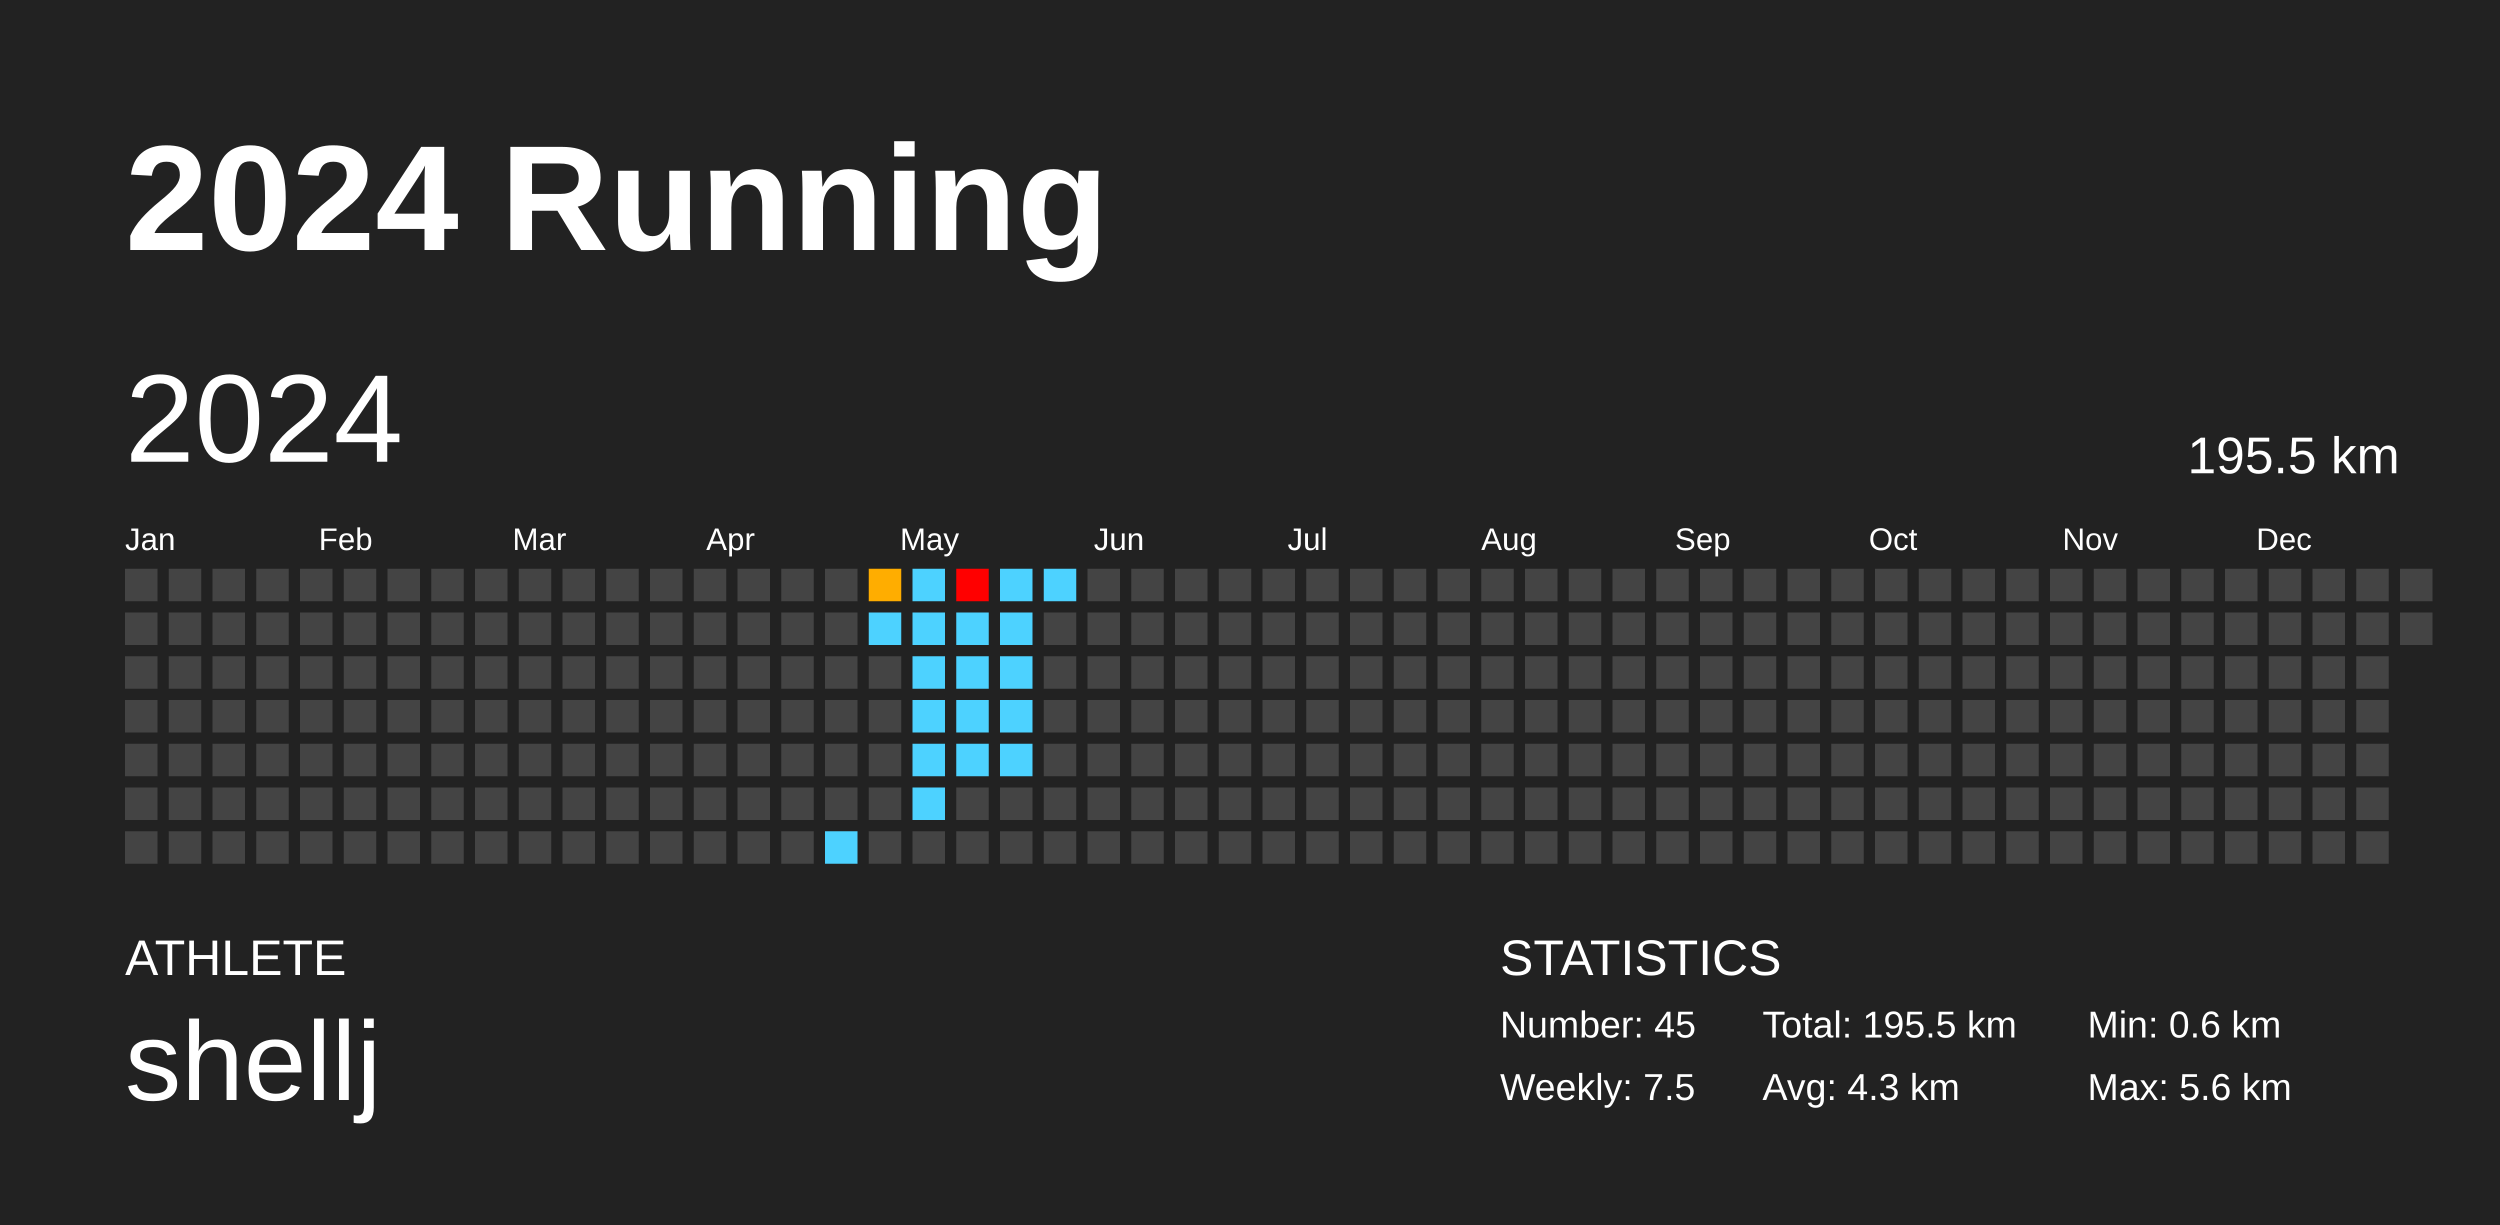
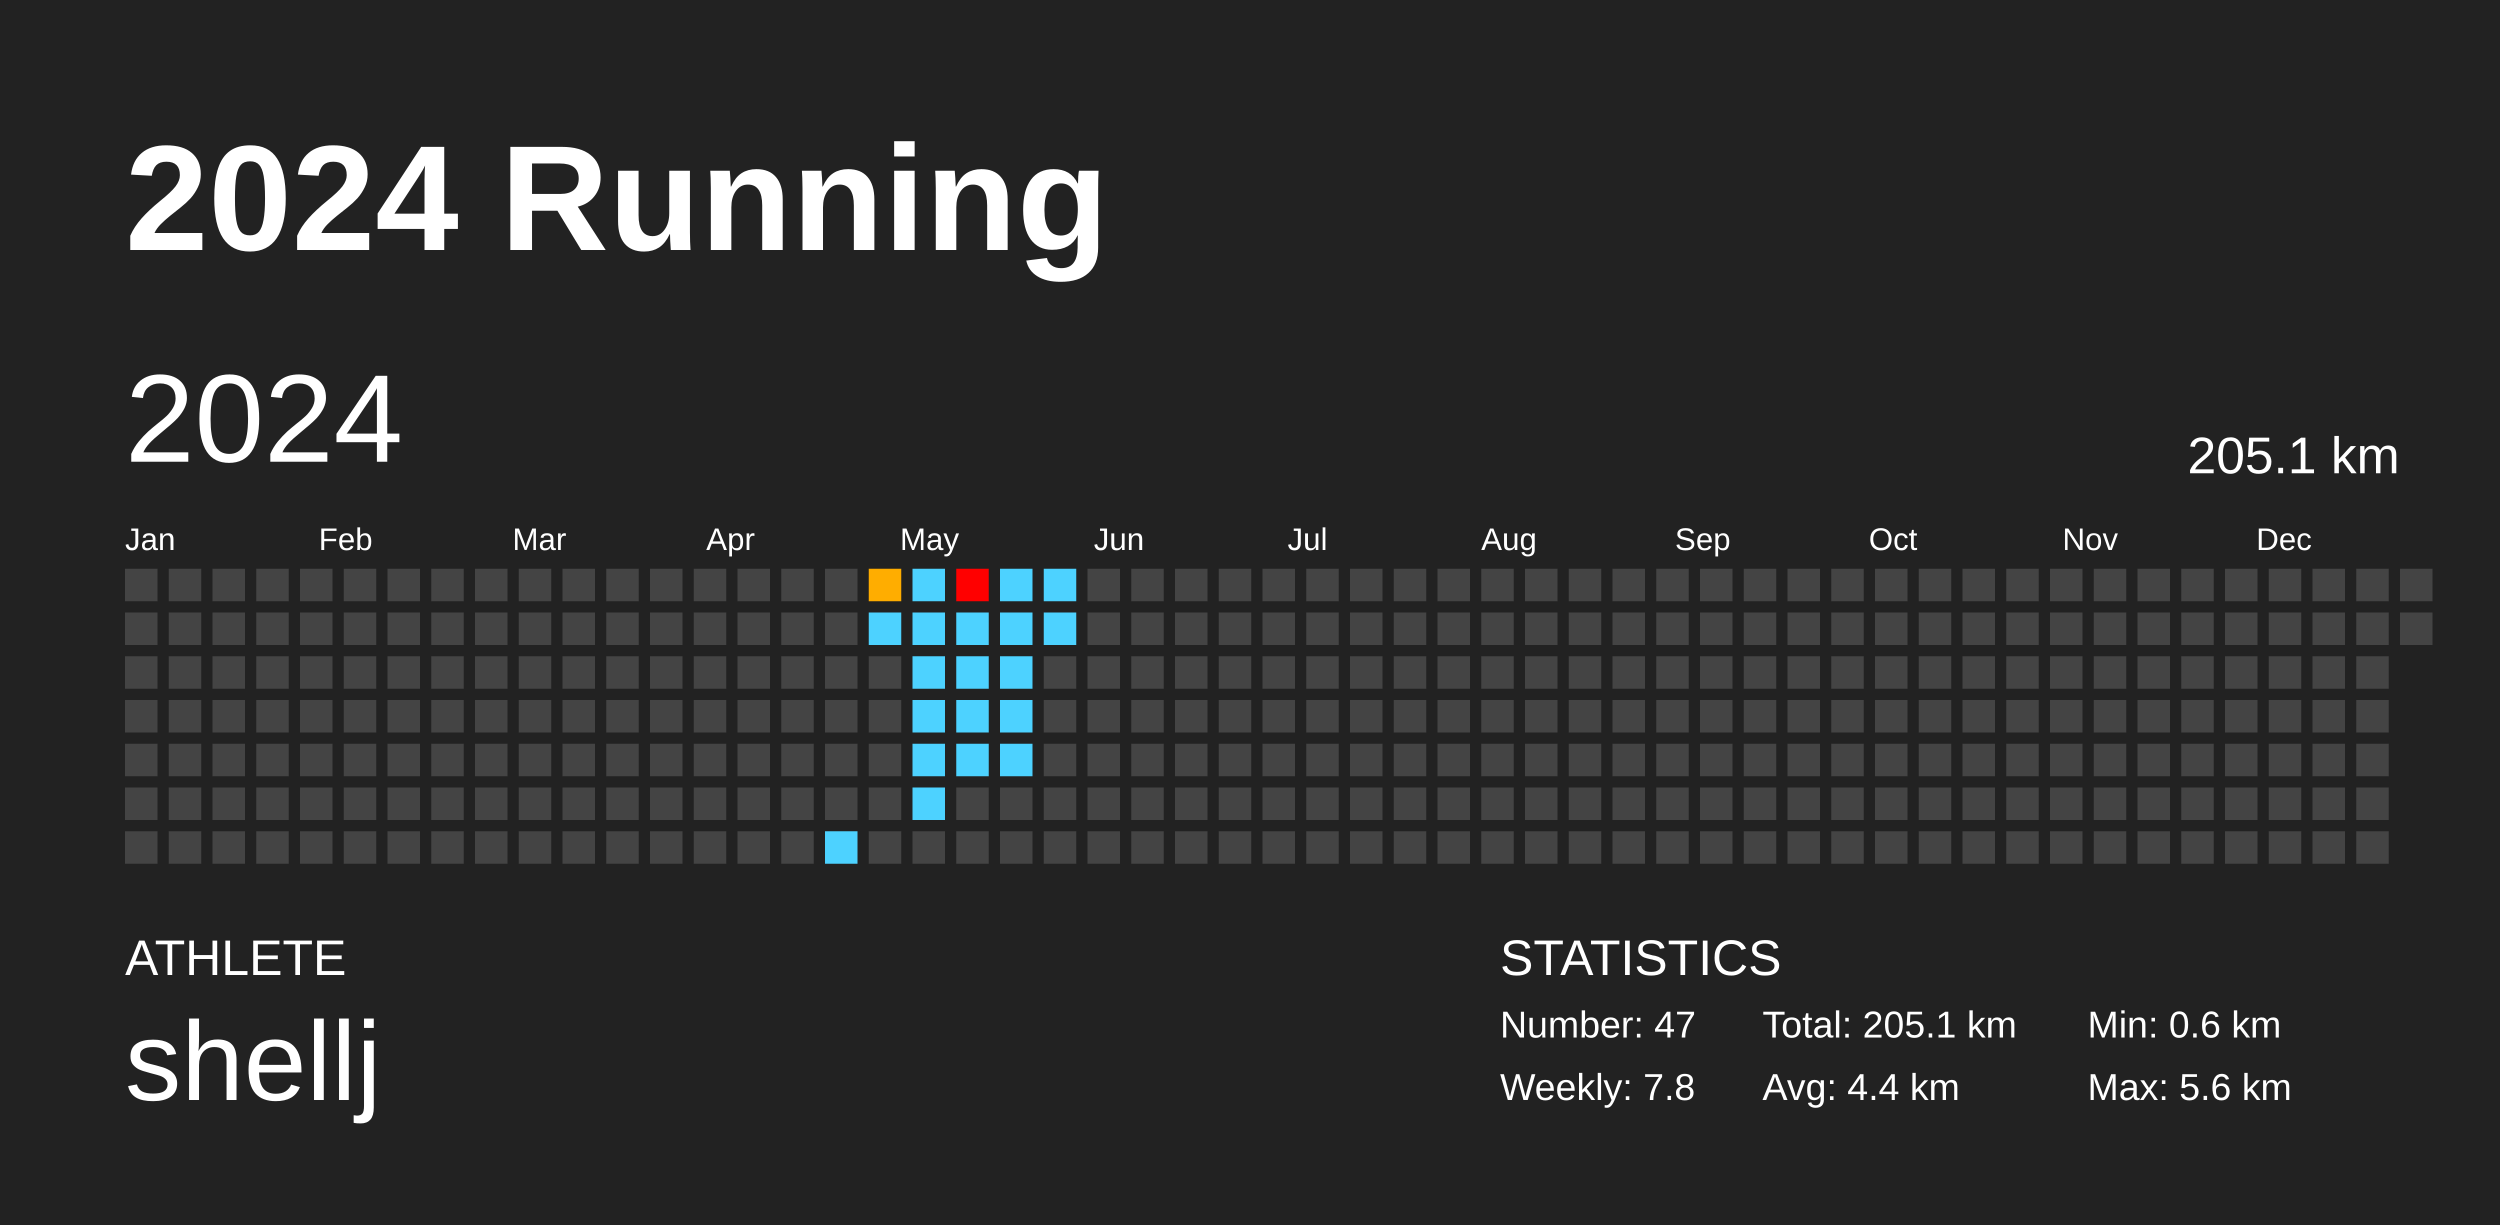
<svg xmlns="http://www.w3.org/2000/svg" baseProfile="full" height="98mm" version="1.1" viewBox="0,0,200,98" width="200mm">
  <defs />
  <rect fill="#222222" height="98" width="200" x="0" y="0" />
  <text fill="#FFFFFF" style="font-size:12px; font-family:Arial; font-weight:bold;" x="10" y="20">2024 Running</text>
  <text fill="#FFFFFF" style="font-size:4px; font-family:Arial" x="10" y="78">ATHLETE</text>
  <text fill="#FFFFFF" style="font-size:9px; font-family:Arial" x="10" y="88">shellj</text>
  <text fill="#FFFFFF" style="font-size:4px; font-family:Arial" x="120" y="78">STATISTICS</text>
-   <text fill="#FFFFFF" style="font-size:3px; font-family:Arial" x="120" y="83">Number: 45</text>
-   <text fill="#FFFFFF" style="font-size:3px; font-family:Arial" x="120" y="88">Weekly: 7.5</text>
-   <text fill="#FFFFFF" style="font-size:3px; font-family:Arial" x="141" y="83">Total: 195.5 km</text>
-   <text fill="#FFFFFF" style="font-size:3px; font-family:Arial" x="141" y="88">Avg: 4.3 km</text>
+   <text fill="#FFFFFF" style="font-size:3px; font-family:Arial" x="120" y="83">Number: 47</text>
+   <text fill="#FFFFFF" style="font-size:3px; font-family:Arial" x="120" y="88">Weekly: 7.8</text>
+   <text fill="#FFFFFF" style="font-size:3px; font-family:Arial" x="141" y="83">Total: 205.1 km</text>
+   <text fill="#FFFFFF" style="font-size:3px; font-family:Arial" x="141" y="88">Avg: 4.4 km</text>
  <text fill="#FFFFFF" style="font-size:3px; font-family:Arial" x="167" y="83">Min: 0.6 km</text>
  <text fill="#FFFFFF" style="font-size:3px; font-family:Arial" x="167" y="88">Max: 5.6 km</text>
  <text dominant-baseline="hanging" fill="#FFFFFF" style="font-size:10.0px; font-family:Arial;" x="10" y="30">2024</text>
-   <text dominant-baseline="hanging" fill="#FFFFFF" style="font-size:4.125px; font-family:Arial;" x="175" y="35">195.5 km</text>
+   <text dominant-baseline="hanging" fill="#FFFFFF" style="font-size:4.125px; font-family:Arial;" x="175" y="35">205.1 km</text>
  <text fill="#FFFFFF" style="font-size:2.5px; font-family:Arial" x="10.0" y="44">Jan</text>
  <text fill="#FFFFFF" style="font-size:2.5px; font-family:Arial" x="25.5" y="44">Feb</text>
  <text fill="#FFFFFF" style="font-size:2.5px; font-family:Arial" x="41.0" y="44">Mar</text>
  <text fill="#FFFFFF" style="font-size:2.5px; font-family:Arial" x="56.5" y="44">Apr</text>
  <text fill="#FFFFFF" style="font-size:2.5px; font-family:Arial" x="72.0" y="44">May</text>
  <text fill="#FFFFFF" style="font-size:2.5px; font-family:Arial" x="87.5" y="44">Jun</text>
  <text fill="#FFFFFF" style="font-size:2.5px; font-family:Arial" x="103.0" y="44">Jul</text>
  <text fill="#FFFFFF" style="font-size:2.5px; font-family:Arial" x="118.5" y="44">Aug</text>
  <text fill="#FFFFFF" style="font-size:2.5px; font-family:Arial" x="134.0" y="44">Sep</text>
  <text fill="#FFFFFF" style="font-size:2.5px; font-family:Arial" x="149.5" y="44">Oct</text>
  <text fill="#FFFFFF" style="font-size:2.5px; font-family:Arial" x="165.0" y="44">Nov</text>
  <text fill="#FFFFFF" style="font-size:2.5px; font-family:Arial" x="180.5" y="44">Dec</text>
  <rect fill="#444444" height="2.6" width="2.6" x="10.0" y="45.5" />
  <rect fill="#444444" height="2.6" width="2.6" x="10.0" y="49.0" />
  <rect fill="#444444" height="2.6" width="2.6" x="10.0" y="52.5" />
  <rect fill="#444444" height="2.6" width="2.6" x="10.0" y="56.0" />
  <rect fill="#444444" height="2.6" width="2.6" x="10.0" y="59.5" />
  <rect fill="#444444" height="2.6" width="2.6" x="10.0" y="63.0" />
  <rect fill="#444444" height="2.6" width="2.6" x="10.0" y="66.5" />
  <rect fill="#444444" height="2.6" width="2.6" x="13.5" y="45.5" />
  <rect fill="#444444" height="2.6" width="2.6" x="13.5" y="49.0" />
  <rect fill="#444444" height="2.6" width="2.6" x="13.5" y="52.5" />
  <rect fill="#444444" height="2.6" width="2.6" x="13.5" y="56.0" />
  <rect fill="#444444" height="2.6" width="2.6" x="13.5" y="59.5" />
  <rect fill="#444444" height="2.6" width="2.6" x="13.5" y="63.0" />
  <rect fill="#444444" height="2.6" width="2.6" x="13.5" y="66.5" />
  <rect fill="#444444" height="2.6" width="2.6" x="17.0" y="45.5" />
  <rect fill="#444444" height="2.6" width="2.6" x="17.0" y="49.0" />
  <rect fill="#444444" height="2.6" width="2.6" x="17.0" y="52.5" />
  <rect fill="#444444" height="2.6" width="2.6" x="17.0" y="56.0" />
  <rect fill="#444444" height="2.6" width="2.6" x="17.0" y="59.5" />
  <rect fill="#444444" height="2.6" width="2.6" x="17.0" y="63.0" />
  <rect fill="#444444" height="2.6" width="2.6" x="17.0" y="66.5" />
  <rect fill="#444444" height="2.6" width="2.6" x="20.5" y="45.5" />
  <rect fill="#444444" height="2.6" width="2.6" x="20.5" y="49.0" />
  <rect fill="#444444" height="2.6" width="2.6" x="20.5" y="52.5" />
  <rect fill="#444444" height="2.6" width="2.6" x="20.5" y="56.0" />
  <rect fill="#444444" height="2.6" width="2.6" x="20.5" y="59.5" />
  <rect fill="#444444" height="2.6" width="2.6" x="20.5" y="63.0" />
  <rect fill="#444444" height="2.6" width="2.6" x="20.5" y="66.5" />
  <rect fill="#444444" height="2.6" width="2.6" x="24.0" y="45.5" />
  <rect fill="#444444" height="2.6" width="2.6" x="24.0" y="49.0" />
  <rect fill="#444444" height="2.6" width="2.6" x="24.0" y="52.5" />
  <rect fill="#444444" height="2.6" width="2.6" x="24.0" y="56.0" />
  <rect fill="#444444" height="2.6" width="2.6" x="24.0" y="59.5" />
  <rect fill="#444444" height="2.6" width="2.6" x="24.0" y="63.0" />
  <rect fill="#444444" height="2.6" width="2.6" x="24.0" y="66.5" />
  <rect fill="#444444" height="2.6" width="2.6" x="27.5" y="45.5" />
  <rect fill="#444444" height="2.6" width="2.6" x="27.5" y="49.0" />
  <rect fill="#444444" height="2.6" width="2.6" x="27.5" y="52.5" />
  <rect fill="#444444" height="2.6" width="2.6" x="27.5" y="56.0" />
  <rect fill="#444444" height="2.6" width="2.6" x="27.5" y="59.5" />
  <rect fill="#444444" height="2.6" width="2.6" x="27.5" y="63.0" />
  <rect fill="#444444" height="2.6" width="2.6" x="27.5" y="66.5" />
  <rect fill="#444444" height="2.6" width="2.6" x="31.0" y="45.5" />
  <rect fill="#444444" height="2.6" width="2.6" x="31.0" y="49.0" />
  <rect fill="#444444" height="2.6" width="2.6" x="31.0" y="52.5" />
  <rect fill="#444444" height="2.6" width="2.6" x="31.0" y="56.0" />
  <rect fill="#444444" height="2.6" width="2.6" x="31.0" y="59.5" />
  <rect fill="#444444" height="2.6" width="2.6" x="31.0" y="63.0" />
  <rect fill="#444444" height="2.6" width="2.6" x="31.0" y="66.5" />
  <rect fill="#444444" height="2.6" width="2.6" x="34.5" y="45.5" />
  <rect fill="#444444" height="2.6" width="2.6" x="34.5" y="49.0" />
  <rect fill="#444444" height="2.6" width="2.6" x="34.5" y="52.5" />
  <rect fill="#444444" height="2.6" width="2.6" x="34.5" y="56.0" />
  <rect fill="#444444" height="2.6" width="2.6" x="34.5" y="59.5" />
  <rect fill="#444444" height="2.6" width="2.6" x="34.5" y="63.0" />
  <rect fill="#444444" height="2.6" width="2.6" x="34.5" y="66.5" />
  <rect fill="#444444" height="2.6" width="2.6" x="38.0" y="45.5" />
  <rect fill="#444444" height="2.6" width="2.6" x="38.0" y="49.0" />
  <rect fill="#444444" height="2.6" width="2.6" x="38.0" y="52.5" />
  <rect fill="#444444" height="2.6" width="2.6" x="38.0" y="56.0" />
  <rect fill="#444444" height="2.6" width="2.6" x="38.0" y="59.5" />
  <rect fill="#444444" height="2.6" width="2.6" x="38.0" y="63.0" />
  <rect fill="#444444" height="2.6" width="2.6" x="38.0" y="66.5" />
  <rect fill="#444444" height="2.6" width="2.6" x="41.5" y="45.5" />
  <rect fill="#444444" height="2.6" width="2.6" x="41.5" y="49.0" />
  <rect fill="#444444" height="2.6" width="2.6" x="41.5" y="52.5" />
  <rect fill="#444444" height="2.6" width="2.6" x="41.5" y="56.0" />
  <rect fill="#444444" height="2.6" width="2.6" x="41.5" y="59.5" />
  <rect fill="#444444" height="2.6" width="2.6" x="41.5" y="63.0" />
  <rect fill="#444444" height="2.6" width="2.6" x="41.5" y="66.5" />
  <rect fill="#444444" height="2.6" width="2.6" x="45.0" y="45.5" />
  <rect fill="#444444" height="2.6" width="2.6" x="45.0" y="49.0" />
  <rect fill="#444444" height="2.6" width="2.6" x="45.0" y="52.5" />
  <rect fill="#444444" height="2.6" width="2.6" x="45.0" y="56.0" />
  <rect fill="#444444" height="2.6" width="2.6" x="45.0" y="59.5" />
  <rect fill="#444444" height="2.6" width="2.6" x="45.0" y="63.0" />
  <rect fill="#444444" height="2.6" width="2.6" x="45.0" y="66.5" />
  <rect fill="#444444" height="2.6" width="2.6" x="48.5" y="45.5" />
  <rect fill="#444444" height="2.6" width="2.6" x="48.5" y="49.0" />
  <rect fill="#444444" height="2.6" width="2.6" x="48.5" y="52.5" />
  <rect fill="#444444" height="2.6" width="2.6" x="48.5" y="56.0" />
  <rect fill="#444444" height="2.6" width="2.6" x="48.5" y="59.5" />
  <rect fill="#444444" height="2.6" width="2.6" x="48.5" y="63.0" />
  <rect fill="#444444" height="2.6" width="2.6" x="48.5" y="66.5" />
  <rect fill="#444444" height="2.6" width="2.6" x="52.0" y="45.5" />
  <rect fill="#444444" height="2.6" width="2.6" x="52.0" y="49.0" />
  <rect fill="#444444" height="2.6" width="2.6" x="52.0" y="52.5" />
  <rect fill="#444444" height="2.6" width="2.6" x="52.0" y="56.0" />
  <rect fill="#444444" height="2.6" width="2.6" x="52.0" y="59.5" />
  <rect fill="#444444" height="2.6" width="2.6" x="52.0" y="63.0" />
  <rect fill="#444444" height="2.6" width="2.6" x="52.0" y="66.5" />
  <rect fill="#444444" height="2.6" width="2.6" x="55.5" y="45.5" />
  <rect fill="#444444" height="2.6" width="2.6" x="55.5" y="49.0" />
  <rect fill="#444444" height="2.6" width="2.6" x="55.5" y="52.5" />
  <rect fill="#444444" height="2.6" width="2.6" x="55.5" y="56.0" />
  <rect fill="#444444" height="2.6" width="2.6" x="55.5" y="59.5" />
  <rect fill="#444444" height="2.6" width="2.6" x="55.5" y="63.0" />
  <rect fill="#444444" height="2.6" width="2.6" x="55.5" y="66.5" />
  <rect fill="#444444" height="2.6" width="2.6" x="59.0" y="45.5" />
  <rect fill="#444444" height="2.6" width="2.6" x="59.0" y="49.0" />
  <rect fill="#444444" height="2.6" width="2.6" x="59.0" y="52.5" />
  <rect fill="#444444" height="2.6" width="2.6" x="59.0" y="56.0" />
  <rect fill="#444444" height="2.6" width="2.6" x="59.0" y="59.5" />
  <rect fill="#444444" height="2.6" width="2.6" x="59.0" y="63.0" />
  <rect fill="#444444" height="2.6" width="2.6" x="59.0" y="66.5" />
  <rect fill="#444444" height="2.6" width="2.6" x="62.5" y="45.5" />
  <rect fill="#444444" height="2.6" width="2.6" x="62.5" y="49.0" />
  <rect fill="#444444" height="2.6" width="2.6" x="62.5" y="52.5" />
  <rect fill="#444444" height="2.6" width="2.6" x="62.5" y="56.0" />
  <rect fill="#444444" height="2.6" width="2.6" x="62.5" y="59.5" />
  <rect fill="#444444" height="2.6" width="2.6" x="62.5" y="63.0" />
  <rect fill="#444444" height="2.6" width="2.6" x="62.5" y="66.5" />
  <rect fill="#444444" height="2.6" width="2.6" x="66.0" y="45.5" />
  <rect fill="#444444" height="2.6" width="2.6" x="66.0" y="49.0" />
  <rect fill="#444444" height="2.6" width="2.6" x="66.0" y="52.5" />
  <rect fill="#444444" height="2.6" width="2.6" x="66.0" y="56.0" />
  <rect fill="#444444" height="2.6" width="2.6" x="66.0" y="59.5" />
  <rect fill="#444444" height="2.6" width="2.6" x="66.0" y="63.0" />
  <rect fill="#4dd2ff" height="2.6" width="2.6" x="66.0" y="66.5" />
  <rect fill="#ffad00" height="2.6" width="2.6" x="69.5" y="45.5" />
  <rect fill="#4dd2ff" height="2.6" width="2.6" x="69.5" y="49.0" />
  <rect fill="#444444" height="2.6" width="2.6" x="69.5" y="52.5" />
  <rect fill="#444444" height="2.6" width="2.6" x="69.5" y="56.0" />
  <rect fill="#444444" height="2.6" width="2.6" x="69.5" y="59.5" />
  <rect fill="#444444" height="2.6" width="2.6" x="69.5" y="63.0" />
  <rect fill="#444444" height="2.6" width="2.6" x="69.5" y="66.5" />
  <rect fill="#4dd2ff" height="2.6" width="2.6" x="73.0" y="45.5" />
  <rect fill="#4dd2ff" height="2.6" width="2.6" x="73.0" y="49.0" />
  <rect fill="#4dd2ff" height="2.6" width="2.6" x="73.0" y="52.5" />
  <rect fill="#4dd2ff" height="2.6" width="2.6" x="73.0" y="56.0" />
  <rect fill="#4dd2ff" height="2.6" width="2.6" x="73.0" y="59.5" />
  <rect fill="#4dd2ff" height="2.6" width="2.6" x="73.0" y="63.0" />
  <rect fill="#444444" height="2.6" width="2.6" x="73.0" y="66.5" />
  <rect fill="red" height="2.6" width="2.6" x="76.5" y="45.5" />
  <rect fill="#4dd2ff" height="2.6" width="2.6" x="76.5" y="49.0" />
  <rect fill="#4dd2ff" height="2.6" width="2.6" x="76.5" y="52.5" />
  <rect fill="#4dd2ff" height="2.6" width="2.6" x="76.5" y="56.0" />
  <rect fill="#4dd2ff" height="2.6" width="2.6" x="76.5" y="59.5" />
  <rect fill="#444444" height="2.6" width="2.6" x="76.5" y="63.0" />
  <rect fill="#444444" height="2.6" width="2.6" x="76.5" y="66.5" />
  <rect fill="#4dd2ff" height="2.6" width="2.6" x="80.0" y="45.5" />
  <rect fill="#4dd2ff" height="2.6" width="2.6" x="80.0" y="49.0" />
  <rect fill="#4dd2ff" height="2.6" width="2.6" x="80.0" y="52.5" />
  <rect fill="#4dd2ff" height="2.6" width="2.6" x="80.0" y="56.0" />
  <rect fill="#4dd2ff" height="2.6" width="2.6" x="80.0" y="59.5" />
  <rect fill="#444444" height="2.6" width="2.6" x="80.0" y="63.0" />
  <rect fill="#444444" height="2.6" width="2.6" x="80.0" y="66.5" />
  <rect fill="#4dd2ff" height="2.6" width="2.6" x="83.5" y="45.5" />
-   <rect fill="#444444" height="2.6" width="2.6" x="83.5" y="49.0" />
+   <rect fill="#4dd2ff" height="2.6" width="2.6" x="83.5" y="49.0" />
  <rect fill="#444444" height="2.6" width="2.6" x="83.5" y="52.5" />
  <rect fill="#444444" height="2.6" width="2.6" x="83.5" y="56.0" />
  <rect fill="#444444" height="2.6" width="2.6" x="83.5" y="59.5" />
  <rect fill="#444444" height="2.6" width="2.6" x="83.5" y="63.0" />
  <rect fill="#444444" height="2.6" width="2.6" x="83.5" y="66.5" />
  <rect fill="#444444" height="2.6" width="2.6" x="87.0" y="45.5" />
  <rect fill="#444444" height="2.6" width="2.6" x="87.0" y="49.0" />
  <rect fill="#444444" height="2.6" width="2.6" x="87.0" y="52.5" />
  <rect fill="#444444" height="2.6" width="2.6" x="87.0" y="56.0" />
  <rect fill="#444444" height="2.6" width="2.6" x="87.0" y="59.5" />
  <rect fill="#444444" height="2.6" width="2.6" x="87.0" y="63.0" />
  <rect fill="#444444" height="2.6" width="2.6" x="87.0" y="66.5" />
  <rect fill="#444444" height="2.6" width="2.6" x="90.5" y="45.5" />
  <rect fill="#444444" height="2.6" width="2.6" x="90.5" y="49.0" />
  <rect fill="#444444" height="2.6" width="2.6" x="90.5" y="52.5" />
  <rect fill="#444444" height="2.6" width="2.6" x="90.5" y="56.0" />
  <rect fill="#444444" height="2.6" width="2.6" x="90.5" y="59.5" />
  <rect fill="#444444" height="2.6" width="2.6" x="90.5" y="63.0" />
  <rect fill="#444444" height="2.6" width="2.6" x="90.5" y="66.5" />
  <rect fill="#444444" height="2.6" width="2.6" x="94.0" y="45.5" />
  <rect fill="#444444" height="2.6" width="2.6" x="94.0" y="49.0" />
  <rect fill="#444444" height="2.6" width="2.6" x="94.0" y="52.5" />
  <rect fill="#444444" height="2.6" width="2.6" x="94.0" y="56.0" />
  <rect fill="#444444" height="2.6" width="2.6" x="94.0" y="59.5" />
  <rect fill="#444444" height="2.6" width="2.6" x="94.0" y="63.0" />
  <rect fill="#444444" height="2.6" width="2.6" x="94.0" y="66.5" />
  <rect fill="#444444" height="2.6" width="2.6" x="97.5" y="45.5" />
  <rect fill="#444444" height="2.6" width="2.6" x="97.5" y="49.0" />
  <rect fill="#444444" height="2.6" width="2.6" x="97.5" y="52.5" />
  <rect fill="#444444" height="2.6" width="2.6" x="97.5" y="56.0" />
  <rect fill="#444444" height="2.6" width="2.6" x="97.5" y="59.5" />
  <rect fill="#444444" height="2.6" width="2.6" x="97.5" y="63.0" />
  <rect fill="#444444" height="2.6" width="2.6" x="97.5" y="66.5" />
  <rect fill="#444444" height="2.6" width="2.6" x="101.0" y="45.5" />
  <rect fill="#444444" height="2.6" width="2.6" x="101.0" y="49.0" />
  <rect fill="#444444" height="2.6" width="2.6" x="101.0" y="52.5" />
  <rect fill="#444444" height="2.6" width="2.6" x="101.0" y="56.0" />
  <rect fill="#444444" height="2.6" width="2.6" x="101.0" y="59.5" />
  <rect fill="#444444" height="2.6" width="2.6" x="101.0" y="63.0" />
  <rect fill="#444444" height="2.6" width="2.6" x="101.0" y="66.5" />
  <rect fill="#444444" height="2.6" width="2.6" x="104.5" y="45.5" />
  <rect fill="#444444" height="2.6" width="2.6" x="104.5" y="49.0" />
  <rect fill="#444444" height="2.6" width="2.6" x="104.5" y="52.5" />
  <rect fill="#444444" height="2.6" width="2.6" x="104.5" y="56.0" />
  <rect fill="#444444" height="2.6" width="2.6" x="104.5" y="59.5" />
  <rect fill="#444444" height="2.6" width="2.6" x="104.5" y="63.0" />
  <rect fill="#444444" height="2.6" width="2.6" x="104.5" y="66.5" />
  <rect fill="#444444" height="2.6" width="2.6" x="108.0" y="45.5" />
  <rect fill="#444444" height="2.6" width="2.6" x="108.0" y="49.0" />
  <rect fill="#444444" height="2.6" width="2.6" x="108.0" y="52.5" />
  <rect fill="#444444" height="2.6" width="2.6" x="108.0" y="56.0" />
  <rect fill="#444444" height="2.6" width="2.6" x="108.0" y="59.5" />
  <rect fill="#444444" height="2.6" width="2.6" x="108.0" y="63.0" />
  <rect fill="#444444" height="2.6" width="2.6" x="108.0" y="66.5" />
  <rect fill="#444444" height="2.6" width="2.6" x="111.5" y="45.5" />
  <rect fill="#444444" height="2.6" width="2.6" x="111.5" y="49.0" />
  <rect fill="#444444" height="2.6" width="2.6" x="111.5" y="52.5" />
  <rect fill="#444444" height="2.6" width="2.6" x="111.5" y="56.0" />
  <rect fill="#444444" height="2.6" width="2.6" x="111.5" y="59.5" />
  <rect fill="#444444" height="2.6" width="2.6" x="111.5" y="63.0" />
  <rect fill="#444444" height="2.6" width="2.6" x="111.5" y="66.5" />
  <rect fill="#444444" height="2.6" width="2.6" x="115.0" y="45.5" />
  <rect fill="#444444" height="2.6" width="2.6" x="115.0" y="49.0" />
  <rect fill="#444444" height="2.6" width="2.6" x="115.0" y="52.5" />
  <rect fill="#444444" height="2.6" width="2.6" x="115.0" y="56.0" />
  <rect fill="#444444" height="2.6" width="2.6" x="115.0" y="59.5" />
  <rect fill="#444444" height="2.6" width="2.6" x="115.0" y="63.0" />
  <rect fill="#444444" height="2.6" width="2.6" x="115.0" y="66.5" />
  <rect fill="#444444" height="2.6" width="2.6" x="118.5" y="45.5" />
  <rect fill="#444444" height="2.6" width="2.6" x="118.5" y="49.0" />
  <rect fill="#444444" height="2.6" width="2.6" x="118.5" y="52.5" />
  <rect fill="#444444" height="2.6" width="2.6" x="118.5" y="56.0" />
  <rect fill="#444444" height="2.6" width="2.6" x="118.5" y="59.5" />
  <rect fill="#444444" height="2.6" width="2.6" x="118.5" y="63.0" />
  <rect fill="#444444" height="2.6" width="2.6" x="118.5" y="66.5" />
  <rect fill="#444444" height="2.6" width="2.6" x="122.0" y="45.5" />
  <rect fill="#444444" height="2.6" width="2.6" x="122.0" y="49.0" />
  <rect fill="#444444" height="2.6" width="2.6" x="122.0" y="52.5" />
  <rect fill="#444444" height="2.6" width="2.6" x="122.0" y="56.0" />
  <rect fill="#444444" height="2.6" width="2.6" x="122.0" y="59.5" />
  <rect fill="#444444" height="2.6" width="2.6" x="122.0" y="63.0" />
  <rect fill="#444444" height="2.6" width="2.6" x="122.0" y="66.5" />
  <rect fill="#444444" height="2.6" width="2.6" x="125.5" y="45.5" />
  <rect fill="#444444" height="2.6" width="2.6" x="125.5" y="49.0" />
  <rect fill="#444444" height="2.6" width="2.6" x="125.5" y="52.5" />
  <rect fill="#444444" height="2.6" width="2.6" x="125.5" y="56.0" />
  <rect fill="#444444" height="2.6" width="2.6" x="125.5" y="59.5" />
  <rect fill="#444444" height="2.6" width="2.6" x="125.5" y="63.0" />
  <rect fill="#444444" height="2.6" width="2.6" x="125.5" y="66.5" />
  <rect fill="#444444" height="2.6" width="2.6" x="129.0" y="45.5" />
  <rect fill="#444444" height="2.6" width="2.6" x="129.0" y="49.0" />
  <rect fill="#444444" height="2.6" width="2.6" x="129.0" y="52.5" />
  <rect fill="#444444" height="2.6" width="2.6" x="129.0" y="56.0" />
  <rect fill="#444444" height="2.6" width="2.6" x="129.0" y="59.5" />
  <rect fill="#444444" height="2.6" width="2.6" x="129.0" y="63.0" />
  <rect fill="#444444" height="2.6" width="2.6" x="129.0" y="66.5" />
  <rect fill="#444444" height="2.6" width="2.6" x="132.5" y="45.5" />
  <rect fill="#444444" height="2.6" width="2.6" x="132.5" y="49.0" />
  <rect fill="#444444" height="2.6" width="2.6" x="132.5" y="52.5" />
  <rect fill="#444444" height="2.6" width="2.6" x="132.5" y="56.0" />
  <rect fill="#444444" height="2.6" width="2.6" x="132.5" y="59.5" />
  <rect fill="#444444" height="2.6" width="2.6" x="132.5" y="63.0" />
  <rect fill="#444444" height="2.6" width="2.6" x="132.5" y="66.5" />
  <rect fill="#444444" height="2.6" width="2.6" x="136.0" y="45.5" />
  <rect fill="#444444" height="2.6" width="2.6" x="136.0" y="49.0" />
  <rect fill="#444444" height="2.6" width="2.6" x="136.0" y="52.5" />
  <rect fill="#444444" height="2.6" width="2.6" x="136.0" y="56.0" />
  <rect fill="#444444" height="2.6" width="2.6" x="136.0" y="59.5" />
  <rect fill="#444444" height="2.6" width="2.6" x="136.0" y="63.0" />
  <rect fill="#444444" height="2.6" width="2.6" x="136.0" y="66.5" />
  <rect fill="#444444" height="2.6" width="2.6" x="139.5" y="45.5" />
  <rect fill="#444444" height="2.6" width="2.6" x="139.5" y="49.0" />
  <rect fill="#444444" height="2.6" width="2.6" x="139.5" y="52.5" />
  <rect fill="#444444" height="2.6" width="2.6" x="139.5" y="56.0" />
  <rect fill="#444444" height="2.6" width="2.6" x="139.5" y="59.5" />
  <rect fill="#444444" height="2.6" width="2.6" x="139.5" y="63.0" />
  <rect fill="#444444" height="2.6" width="2.6" x="139.5" y="66.5" />
  <rect fill="#444444" height="2.6" width="2.6" x="143.0" y="45.5" />
  <rect fill="#444444" height="2.6" width="2.6" x="143.0" y="49.0" />
  <rect fill="#444444" height="2.6" width="2.6" x="143.0" y="52.5" />
  <rect fill="#444444" height="2.6" width="2.6" x="143.0" y="56.0" />
  <rect fill="#444444" height="2.6" width="2.6" x="143.0" y="59.5" />
  <rect fill="#444444" height="2.6" width="2.6" x="143.0" y="63.0" />
  <rect fill="#444444" height="2.6" width="2.6" x="143.0" y="66.5" />
  <rect fill="#444444" height="2.6" width="2.6" x="146.5" y="45.5" />
  <rect fill="#444444" height="2.6" width="2.6" x="146.5" y="49.0" />
  <rect fill="#444444" height="2.6" width="2.6" x="146.5" y="52.5" />
  <rect fill="#444444" height="2.6" width="2.6" x="146.5" y="56.0" />
  <rect fill="#444444" height="2.6" width="2.6" x="146.5" y="59.5" />
  <rect fill="#444444" height="2.6" width="2.6" x="146.5" y="63.0" />
  <rect fill="#444444" height="2.6" width="2.6" x="146.5" y="66.5" />
  <rect fill="#444444" height="2.6" width="2.6" x="150.0" y="45.5" />
  <rect fill="#444444" height="2.6" width="2.6" x="150.0" y="49.0" />
  <rect fill="#444444" height="2.6" width="2.6" x="150.0" y="52.5" />
  <rect fill="#444444" height="2.6" width="2.6" x="150.0" y="56.0" />
  <rect fill="#444444" height="2.6" width="2.6" x="150.0" y="59.5" />
  <rect fill="#444444" height="2.6" width="2.6" x="150.0" y="63.0" />
  <rect fill="#444444" height="2.6" width="2.6" x="150.0" y="66.5" />
  <rect fill="#444444" height="2.6" width="2.6" x="153.5" y="45.5" />
  <rect fill="#444444" height="2.6" width="2.6" x="153.5" y="49.0" />
  <rect fill="#444444" height="2.6" width="2.6" x="153.5" y="52.5" />
  <rect fill="#444444" height="2.6" width="2.6" x="153.5" y="56.0" />
  <rect fill="#444444" height="2.6" width="2.6" x="153.5" y="59.5" />
  <rect fill="#444444" height="2.6" width="2.6" x="153.5" y="63.0" />
  <rect fill="#444444" height="2.6" width="2.6" x="153.5" y="66.5" />
  <rect fill="#444444" height="2.6" width="2.6" x="157.0" y="45.5" />
  <rect fill="#444444" height="2.6" width="2.6" x="157.0" y="49.0" />
  <rect fill="#444444" height="2.6" width="2.6" x="157.0" y="52.5" />
  <rect fill="#444444" height="2.6" width="2.6" x="157.0" y="56.0" />
  <rect fill="#444444" height="2.6" width="2.6" x="157.0" y="59.5" />
  <rect fill="#444444" height="2.6" width="2.6" x="157.0" y="63.0" />
  <rect fill="#444444" height="2.6" width="2.6" x="157.0" y="66.5" />
  <rect fill="#444444" height="2.6" width="2.6" x="160.5" y="45.5" />
  <rect fill="#444444" height="2.6" width="2.6" x="160.5" y="49.0" />
  <rect fill="#444444" height="2.6" width="2.6" x="160.5" y="52.5" />
  <rect fill="#444444" height="2.6" width="2.6" x="160.5" y="56.0" />
  <rect fill="#444444" height="2.6" width="2.6" x="160.5" y="59.5" />
  <rect fill="#444444" height="2.6" width="2.6" x="160.5" y="63.0" />
  <rect fill="#444444" height="2.6" width="2.6" x="160.5" y="66.5" />
  <rect fill="#444444" height="2.6" width="2.6" x="164.0" y="45.5" />
  <rect fill="#444444" height="2.6" width="2.6" x="164.0" y="49.0" />
  <rect fill="#444444" height="2.6" width="2.6" x="164.0" y="52.5" />
  <rect fill="#444444" height="2.6" width="2.6" x="164.0" y="56.0" />
  <rect fill="#444444" height="2.6" width="2.6" x="164.0" y="59.5" />
  <rect fill="#444444" height="2.6" width="2.6" x="164.0" y="63.0" />
  <rect fill="#444444" height="2.6" width="2.6" x="164.0" y="66.5" />
  <rect fill="#444444" height="2.6" width="2.6" x="167.5" y="45.5" />
  <rect fill="#444444" height="2.6" width="2.6" x="167.5" y="49.0" />
  <rect fill="#444444" height="2.6" width="2.6" x="167.5" y="52.5" />
  <rect fill="#444444" height="2.6" width="2.6" x="167.5" y="56.0" />
  <rect fill="#444444" height="2.6" width="2.6" x="167.5" y="59.5" />
  <rect fill="#444444" height="2.6" width="2.6" x="167.5" y="63.0" />
  <rect fill="#444444" height="2.6" width="2.6" x="167.5" y="66.5" />
  <rect fill="#444444" height="2.6" width="2.6" x="171.0" y="45.5" />
  <rect fill="#444444" height="2.6" width="2.6" x="171.0" y="49.0" />
  <rect fill="#444444" height="2.6" width="2.6" x="171.0" y="52.5" />
  <rect fill="#444444" height="2.6" width="2.6" x="171.0" y="56.0" />
  <rect fill="#444444" height="2.6" width="2.6" x="171.0" y="59.5" />
  <rect fill="#444444" height="2.6" width="2.6" x="171.0" y="63.0" />
  <rect fill="#444444" height="2.6" width="2.6" x="171.0" y="66.5" />
  <rect fill="#444444" height="2.6" width="2.6" x="174.5" y="45.5" />
  <rect fill="#444444" height="2.6" width="2.6" x="174.5" y="49.0" />
  <rect fill="#444444" height="2.6" width="2.6" x="174.5" y="52.5" />
  <rect fill="#444444" height="2.6" width="2.6" x="174.5" y="56.0" />
  <rect fill="#444444" height="2.6" width="2.6" x="174.5" y="59.5" />
  <rect fill="#444444" height="2.6" width="2.6" x="174.5" y="63.0" />
  <rect fill="#444444" height="2.6" width="2.6" x="174.5" y="66.5" />
  <rect fill="#444444" height="2.6" width="2.6" x="178.0" y="45.5" />
  <rect fill="#444444" height="2.6" width="2.6" x="178.0" y="49.0" />
  <rect fill="#444444" height="2.6" width="2.6" x="178.0" y="52.5" />
  <rect fill="#444444" height="2.6" width="2.6" x="178.0" y="56.0" />
  <rect fill="#444444" height="2.6" width="2.6" x="178.0" y="59.5" />
  <rect fill="#444444" height="2.6" width="2.6" x="178.0" y="63.0" />
  <rect fill="#444444" height="2.6" width="2.6" x="178.0" y="66.5" />
  <rect fill="#444444" height="2.6" width="2.6" x="181.5" y="45.5" />
  <rect fill="#444444" height="2.6" width="2.6" x="181.5" y="49.0" />
  <rect fill="#444444" height="2.6" width="2.6" x="181.5" y="52.5" />
  <rect fill="#444444" height="2.6" width="2.6" x="181.5" y="56.0" />
  <rect fill="#444444" height="2.6" width="2.6" x="181.5" y="59.5" />
  <rect fill="#444444" height="2.6" width="2.6" x="181.5" y="63.0" />
  <rect fill="#444444" height="2.6" width="2.6" x="181.5" y="66.5" />
  <rect fill="#444444" height="2.6" width="2.6" x="185.0" y="45.5" />
  <rect fill="#444444" height="2.6" width="2.6" x="185.0" y="49.0" />
  <rect fill="#444444" height="2.6" width="2.6" x="185.0" y="52.5" />
  <rect fill="#444444" height="2.6" width="2.6" x="185.0" y="56.0" />
  <rect fill="#444444" height="2.6" width="2.6" x="185.0" y="59.5" />
  <rect fill="#444444" height="2.6" width="2.6" x="185.0" y="63.0" />
  <rect fill="#444444" height="2.6" width="2.6" x="185.0" y="66.5" />
  <rect fill="#444444" height="2.6" width="2.6" x="188.5" y="45.5" />
  <rect fill="#444444" height="2.6" width="2.6" x="188.5" y="49.0" />
  <rect fill="#444444" height="2.6" width="2.6" x="188.5" y="52.5" />
  <rect fill="#444444" height="2.6" width="2.6" x="188.5" y="56.0" />
  <rect fill="#444444" height="2.6" width="2.6" x="188.5" y="59.5" />
  <rect fill="#444444" height="2.6" width="2.6" x="188.5" y="63.0" />
  <rect fill="#444444" height="2.6" width="2.6" x="188.5" y="66.5" />
  <rect fill="#444444" height="2.6" width="2.6" x="192.0" y="45.5" />
  <rect fill="#444444" height="2.6" width="2.6" x="192.0" y="49.0" />
</svg>
